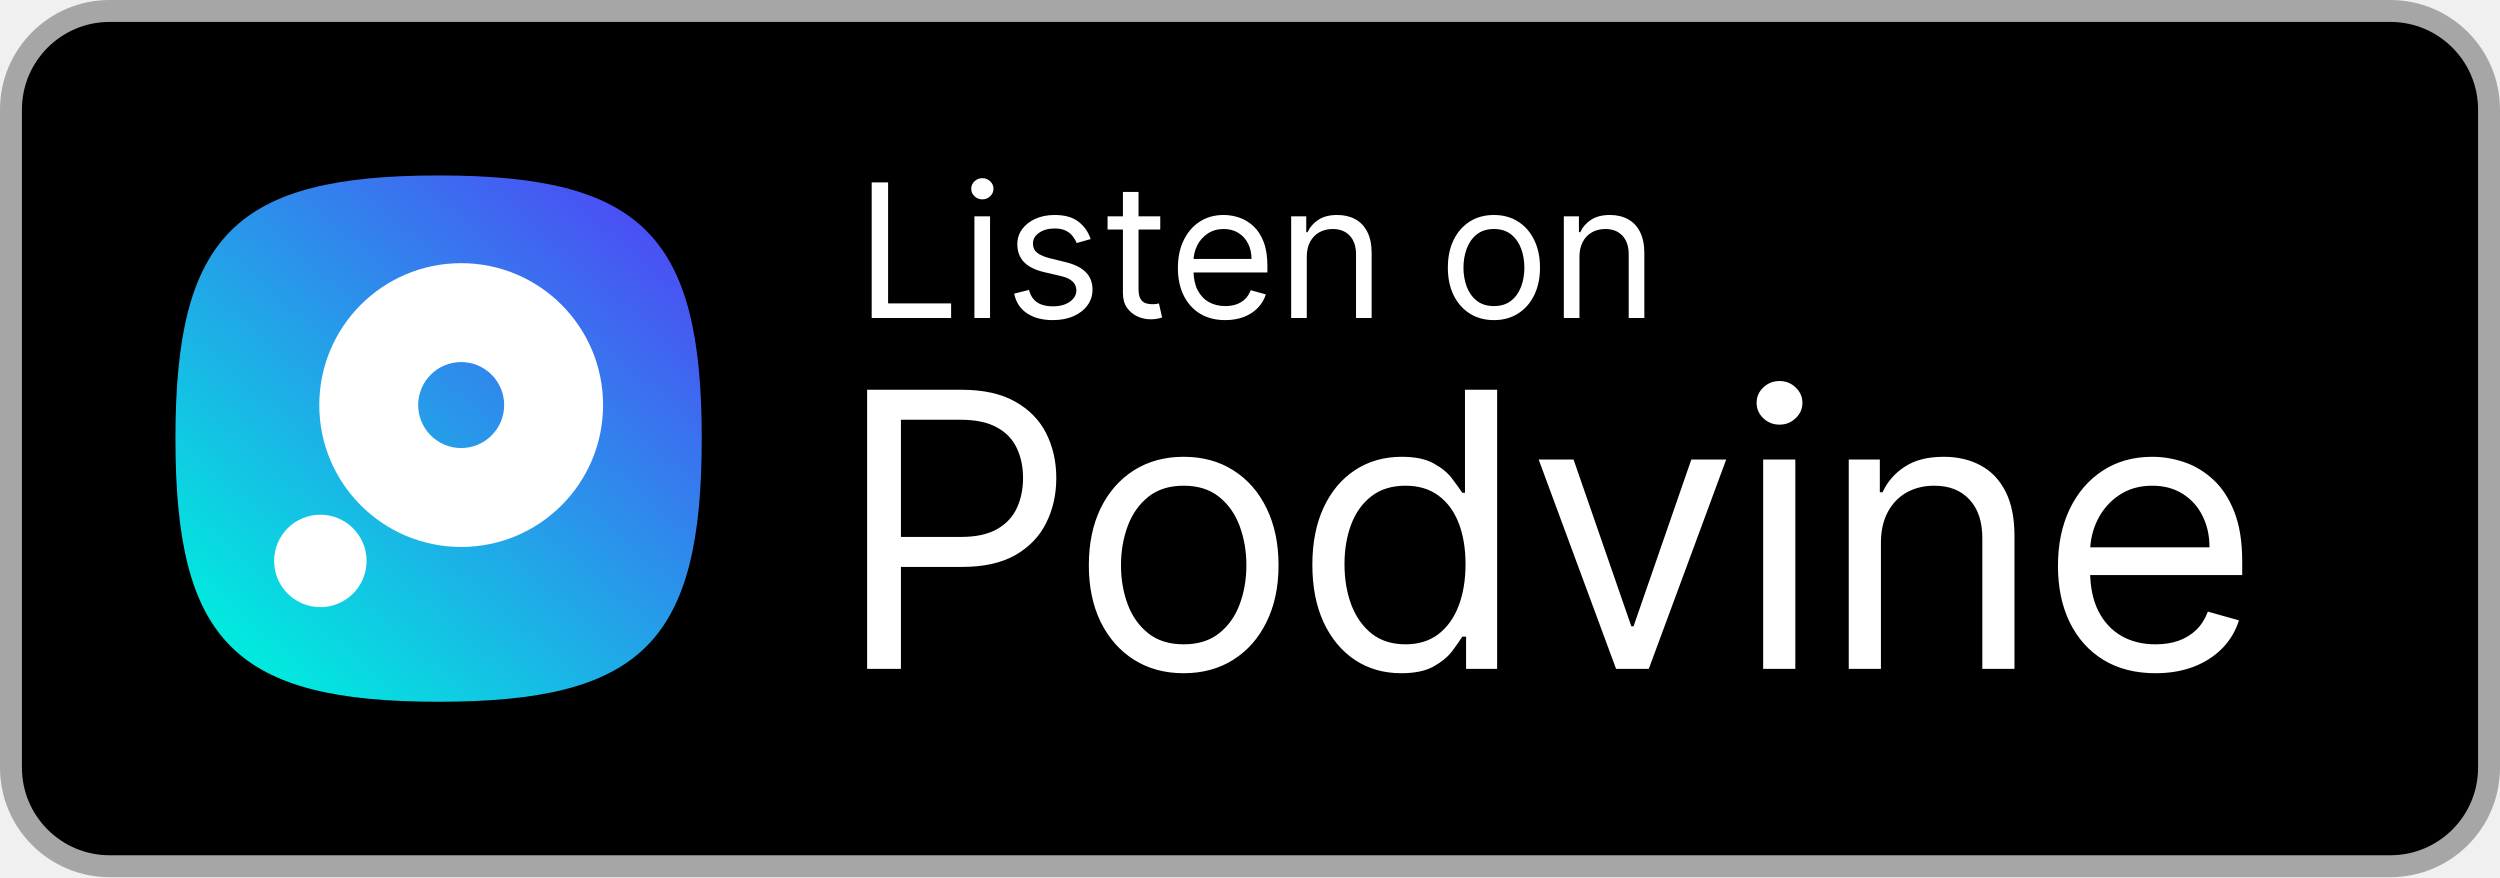
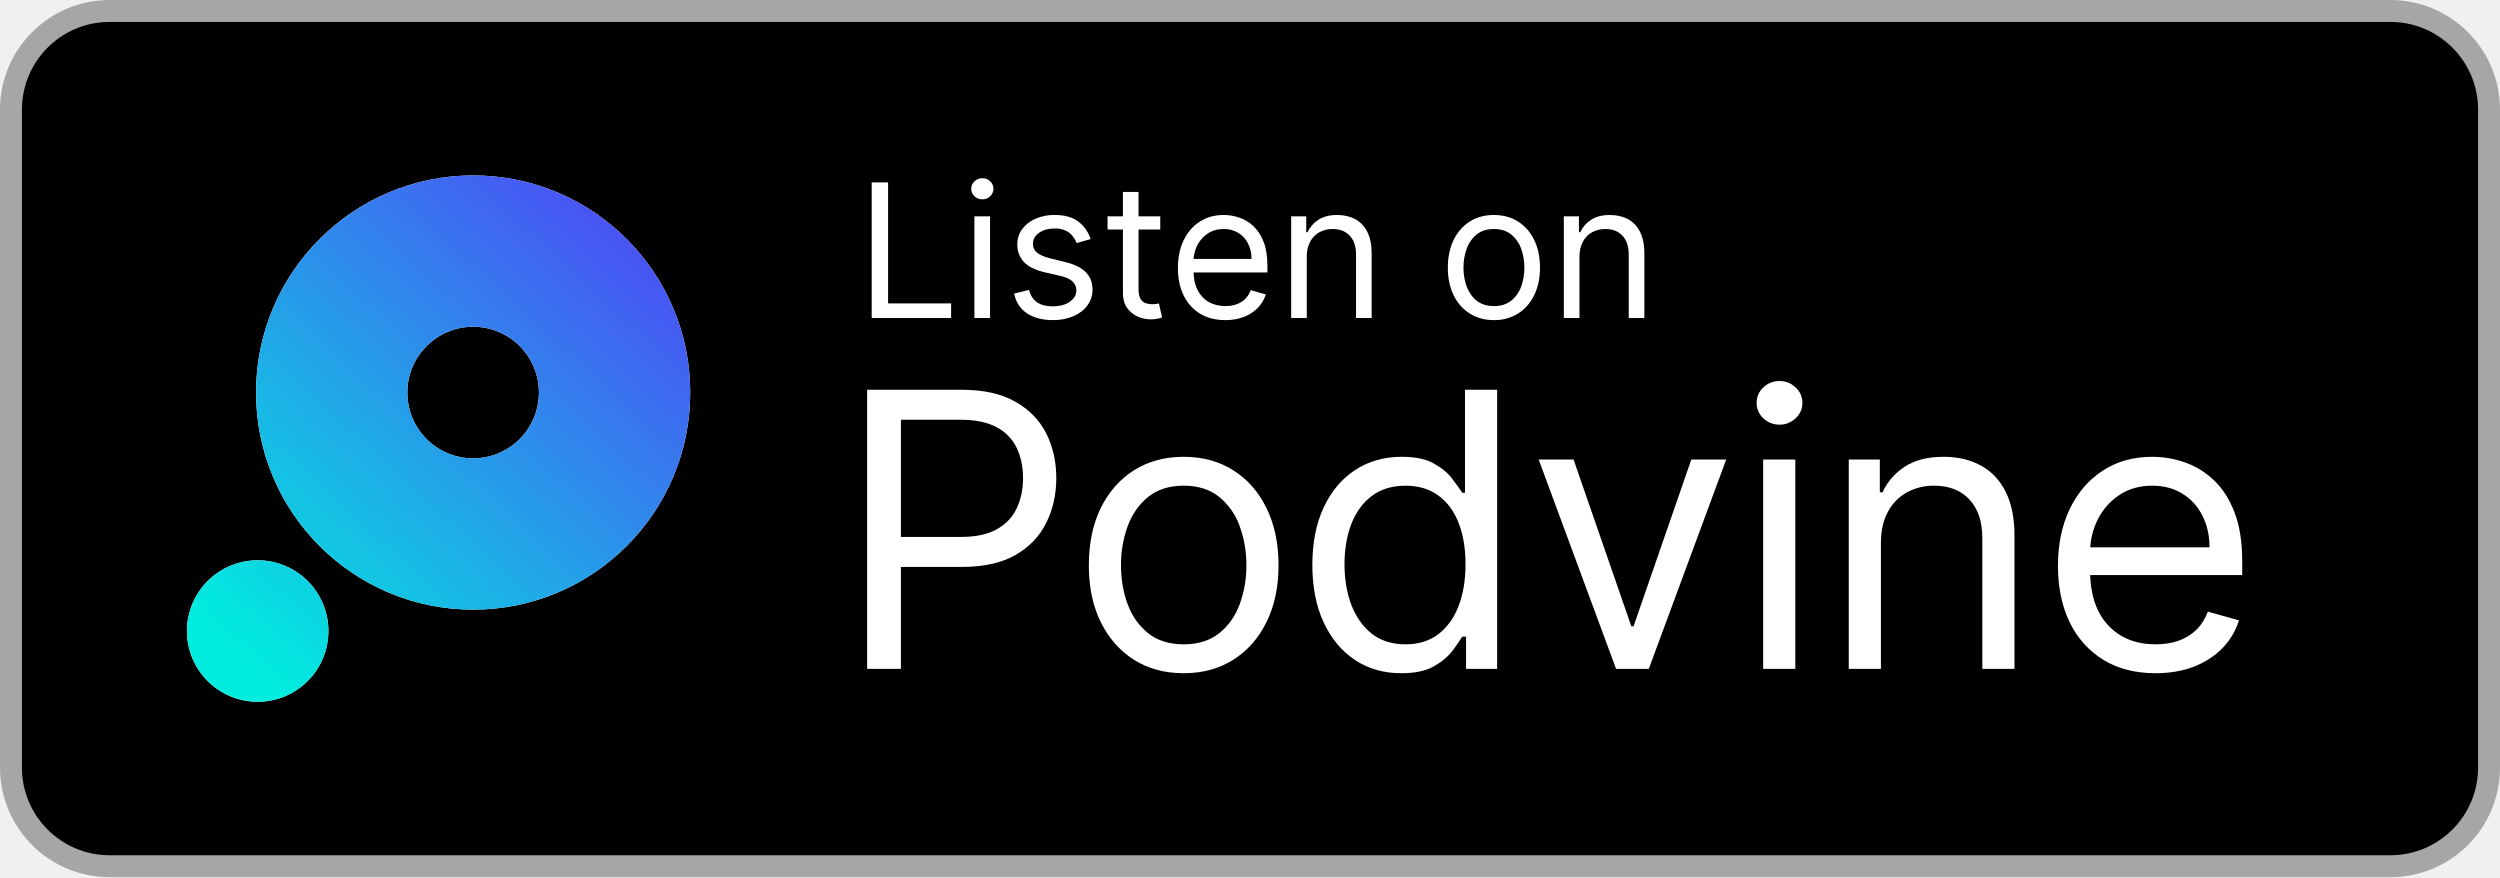
- <svg xmlns="http://www.w3.org/2000/svg" width="114" height="40" viewBox="0 0 114 40" fill="none">
-   <rect x="0.5" y="0.5" width="113" height="39" rx="4.5" fill="black" />
-   <g clip-path="url(#clip0_101_8004)">
-     <path d="M10.525 29.475C8.682 27.634 8 24.634 8 20C8 15.366 8.683 12.366 10.525 10.525C12.367 8.684 15.366 8 20 8C24.634 8 27.634 8.683 29.475 10.525C31.317 12.367 32 15.366 32 20C32 24.634 31.317 27.634 29.475 29.475C27.633 31.316 24.634 32 20 32C15.366 32 12.366 31.317 10.525 29.475Z" fill="url(#paint0_linear_101_8004)" />
-     <path d="M14.608 27.686C13.444 27.686 12.5 26.742 12.5 25.578C12.5 24.414 13.444 23.471 14.608 23.471C15.772 23.471 16.716 24.414 16.716 25.578C16.716 26.742 15.772 27.686 14.608 27.686Z" fill="white" />
-     <path fill-rule="evenodd" clip-rule="evenodd" d="M21.029 24.941C17.456 24.941 14.559 22.044 14.559 18.471C14.559 14.897 17.456 12 21.029 12C24.603 12 27.5 14.897 27.5 18.471C27.5 22.044 24.603 24.941 21.029 24.941ZM21.029 20.431C19.947 20.431 19.069 19.553 19.069 18.471C19.069 17.388 19.947 16.51 21.029 16.51C22.112 16.51 22.99 17.388 22.99 18.471C22.99 19.553 22.112 20.431 21.029 20.431Z" fill="white" />
+ <svg xmlns="http://www.w3.org/2000/svg" width="114" height="40" fill="none" viewBox="0 0 114 40">
+   <rect width="113" height="39" x=".5" y=".5" fill="#000" rx="4.5" />
+   <rect width="113" height="39" x=".5" y=".5" stroke="#A6A6A6" rx="4.5" />
+   <g clip-path="url(#a)">
+     <path fill="#fff" fill-rule="evenodd" d="M11.675 17.9c0 5.468 4.433 9.9 9.9 9.9 5.468 0 9.9-4.432 9.9-9.9S27.043 8 21.575 8c-5.467 0-9.9 4.432-9.9 9.9Zm6.9 0a3 3 0 1 0 6 0 3 3 0 0 0-6 0ZM8.525 28.775a3.225 3.225 0 1 0 6.45 0 3.225 3.225 0 0 0-6.45 0Z" clip-rule="evenodd" />
+     <path fill="url(#b)" fill-rule="evenodd" d="M11.675 17.9c0 5.468 4.433 9.9 9.9 9.9 5.468 0 9.9-4.432 9.9-9.9S27.043 8 21.575 8c-5.467 0-9.9 4.432-9.9 9.9Zm6.9 0a3 3 0 1 0 6 0 3 3 0 0 0-6 0ZM8.525 28.775a3.225 3.225 0 1 0 6.45 0 3.225 3.225 0 0 0-6.45 0Z" clip-rule="evenodd" />
  </g>
-   <path d="M39.749 14.5V8.318H40.497V13.836H43.371V14.5H39.749ZM44.433 14.5V9.864H45.146V14.5H44.433ZM44.795 9.091C44.657 9.091 44.537 9.044 44.436 8.949C44.338 8.854 44.288 8.741 44.288 8.608C44.288 8.475 44.338 8.361 44.436 8.267C44.537 8.172 44.657 8.125 44.795 8.125C44.934 8.125 45.053 8.172 45.152 8.267C45.252 8.361 45.303 8.475 45.303 8.608C45.303 8.741 45.252 8.854 45.152 8.949C45.053 9.044 44.934 9.091 44.795 9.091ZM49.734 10.902L49.094 11.083C49.054 10.976 48.995 10.873 48.916 10.772C48.84 10.67 48.735 10.585 48.602 10.519C48.47 10.452 48.3 10.419 48.092 10.419C47.809 10.419 47.572 10.484 47.383 10.615C47.196 10.744 47.102 10.908 47.102 11.107C47.102 11.284 47.167 11.424 47.295 11.527C47.424 11.629 47.626 11.715 47.899 11.783L48.587 11.952C49.002 12.053 49.311 12.207 49.514 12.414C49.717 12.62 49.819 12.884 49.819 13.208C49.819 13.474 49.742 13.711 49.59 13.921C49.439 14.13 49.227 14.295 48.956 14.415C48.684 14.536 48.368 14.597 48.008 14.597C47.535 14.597 47.144 14.494 46.834 14.289C46.524 14.084 46.328 13.784 46.245 13.389L46.921 13.22C46.986 13.47 47.107 13.657 47.286 13.782C47.468 13.906 47.704 13.969 47.996 13.969C48.328 13.969 48.591 13.898 48.787 13.758C48.984 13.615 49.082 13.444 49.082 13.244C49.082 13.083 49.026 12.948 48.913 12.84C48.801 12.729 48.628 12.647 48.394 12.592L47.621 12.411C47.197 12.311 46.885 12.155 46.686 11.943C46.489 11.73 46.39 11.463 46.39 11.143C46.39 10.882 46.463 10.65 46.61 10.449C46.759 10.248 46.962 10.09 47.217 9.975C47.475 9.861 47.766 9.803 48.092 9.803C48.551 9.803 48.911 9.904 49.173 10.105C49.437 10.306 49.624 10.572 49.734 10.902ZM52.908 9.864V10.467H50.505V9.864H52.908ZM51.205 8.753H51.917V13.172C51.917 13.373 51.947 13.524 52.005 13.625C52.065 13.723 52.142 13.79 52.234 13.824C52.329 13.856 52.429 13.872 52.533 13.872C52.612 13.872 52.676 13.868 52.727 13.86C52.777 13.85 52.817 13.842 52.847 13.836L52.992 14.476C52.944 14.494 52.876 14.512 52.79 14.53C52.703 14.55 52.594 14.56 52.461 14.56C52.26 14.56 52.062 14.517 51.869 14.431C51.678 14.344 51.519 14.212 51.392 14.035C51.267 13.858 51.205 13.635 51.205 13.365V8.753ZM55.873 14.597C55.426 14.597 55.041 14.498 54.717 14.301C54.395 14.102 54.147 13.824 53.972 13.468C53.798 13.11 53.712 12.693 53.712 12.218C53.712 11.743 53.798 11.325 53.972 10.962C54.147 10.598 54.39 10.314 54.702 10.111C55.016 9.906 55.382 9.803 55.801 9.803C56.042 9.803 56.281 9.844 56.516 9.924C56.752 10.005 56.966 10.135 57.159 10.316C57.352 10.495 57.506 10.733 57.621 11.029C57.736 11.325 57.793 11.689 57.793 12.121V12.423H54.219V11.807H57.069C57.069 11.546 57.016 11.312 56.912 11.107C56.809 10.902 56.662 10.74 56.471 10.621C56.282 10.502 56.058 10.443 55.801 10.443C55.517 10.443 55.272 10.514 55.064 10.655C54.859 10.793 54.701 10.974 54.59 11.198C54.48 11.421 54.424 11.661 54.424 11.916V12.327C54.424 12.677 54.485 12.974 54.605 13.217C54.728 13.459 54.898 13.643 55.116 13.77C55.333 13.894 55.586 13.957 55.873 13.957C56.06 13.957 56.229 13.931 56.38 13.878C56.533 13.824 56.665 13.743 56.776 13.637C56.886 13.528 56.972 13.393 57.032 13.232L57.721 13.425C57.648 13.659 57.526 13.864 57.355 14.041C57.184 14.216 56.973 14.353 56.721 14.452C56.47 14.548 56.187 14.597 55.873 14.597ZM59.589 11.711V14.5H58.877V9.864H59.565V10.588H59.625C59.734 10.353 59.899 10.164 60.12 10.021C60.342 9.876 60.627 9.803 60.977 9.803C61.291 9.803 61.566 9.868 61.801 9.996C62.037 10.123 62.22 10.316 62.351 10.576C62.482 10.834 62.547 11.16 62.547 11.554V14.5H61.835V11.602C61.835 11.238 61.74 10.954 61.551 10.751C61.362 10.546 61.102 10.443 60.772 10.443C60.545 10.443 60.342 10.492 60.163 10.591C59.985 10.69 59.846 10.834 59.743 11.023C59.64 11.212 59.589 11.441 59.589 11.711ZM68.123 14.597C67.704 14.597 67.337 14.497 67.021 14.298C66.707 14.098 66.462 13.82 66.285 13.462C66.11 13.104 66.022 12.685 66.022 12.206C66.022 11.723 66.11 11.301 66.285 10.941C66.462 10.581 66.707 10.301 67.021 10.102C67.337 9.903 67.704 9.803 68.123 9.803C68.541 9.803 68.908 9.903 69.222 10.102C69.538 10.301 69.783 10.581 69.958 10.941C70.135 11.301 70.224 11.723 70.224 12.206C70.224 12.685 70.135 13.104 69.958 13.462C69.783 13.82 69.538 14.098 69.222 14.298C68.908 14.497 68.541 14.597 68.123 14.597ZM68.123 13.957C68.441 13.957 68.703 13.875 68.908 13.712C69.113 13.549 69.265 13.335 69.364 13.069C69.462 12.804 69.511 12.516 69.511 12.206C69.511 11.896 69.462 11.607 69.364 11.34C69.265 11.072 69.113 10.856 68.908 10.691C68.703 10.526 68.441 10.443 68.123 10.443C67.805 10.443 67.543 10.526 67.338 10.691C67.133 10.856 66.981 11.072 66.882 11.34C66.784 11.607 66.734 11.896 66.734 12.206C66.734 12.516 66.784 12.804 66.882 13.069C66.981 13.335 67.133 13.549 67.338 13.712C67.543 13.875 67.805 13.957 68.123 13.957ZM72.023 11.711V14.5H71.311V9.864H71.999V10.588H72.06C72.168 10.353 72.333 10.164 72.555 10.021C72.776 9.876 73.062 9.803 73.412 9.803C73.726 9.803 74.001 9.868 74.236 9.996C74.472 10.123 74.655 10.316 74.785 10.576C74.916 10.834 74.982 11.16 74.982 11.554V14.5H74.269V11.602C74.269 11.238 74.175 10.954 73.986 10.751C73.796 10.546 73.537 10.443 73.207 10.443C72.979 10.443 72.776 10.492 72.597 10.591C72.42 10.69 72.28 10.834 72.177 11.023C72.075 11.212 72.023 11.441 72.023 11.711Z" fill="white" />
-   <path d="M39.541 30.5V17.773H43.842C44.84 17.773 45.656 17.953 46.29 18.313C46.928 18.67 47.401 19.152 47.707 19.761C48.014 20.37 48.167 21.05 48.167 21.8C48.167 22.55 48.014 23.231 47.707 23.844C47.405 24.457 46.936 24.946 46.303 25.311C45.669 25.671 44.857 25.852 43.867 25.852H40.784V24.484H43.817C44.5 24.484 45.049 24.366 45.464 24.13C45.878 23.894 46.178 23.575 46.365 23.173C46.555 22.767 46.651 22.309 46.651 21.8C46.651 21.29 46.555 20.834 46.365 20.433C46.178 20.031 45.876 19.716 45.457 19.488C45.039 19.256 44.484 19.14 43.792 19.14H41.082V30.5H39.541ZM53.976 30.699C53.114 30.699 52.358 30.494 51.708 30.084C51.061 29.674 50.556 29.1 50.191 28.362C49.831 27.625 49.651 26.763 49.651 25.777C49.651 24.783 49.831 23.915 50.191 23.173C50.556 22.431 51.061 21.856 51.708 21.445C52.358 21.035 53.114 20.83 53.976 20.83C54.838 20.83 55.592 21.035 56.238 21.445C56.889 21.856 57.394 22.431 57.754 23.173C58.119 23.915 58.301 24.783 58.301 25.777C58.301 26.763 58.119 27.625 57.754 28.362C57.394 29.1 56.889 29.674 56.238 30.084C55.592 30.494 54.838 30.699 53.976 30.699ZM53.976 29.381C54.631 29.381 55.169 29.214 55.592 28.878C56.014 28.542 56.327 28.101 56.53 27.554C56.733 27.008 56.835 26.415 56.835 25.777C56.835 25.139 56.733 24.544 56.53 23.993C56.327 23.442 56.014 22.997 55.592 22.657C55.169 22.318 54.631 22.148 53.976 22.148C53.321 22.148 52.783 22.318 52.36 22.657C51.938 22.997 51.625 23.442 51.422 23.993C51.219 24.544 51.117 25.139 51.117 25.777C51.117 26.415 51.219 27.008 51.422 27.554C51.625 28.101 51.938 28.542 52.36 28.878C52.783 29.214 53.321 29.381 53.976 29.381ZM63.895 30.699C63.099 30.699 62.397 30.498 61.788 30.096C61.179 29.69 60.702 29.118 60.358 28.381C60.015 27.639 59.843 26.763 59.843 25.752C59.843 24.75 60.015 23.88 60.358 23.142C60.702 22.405 61.181 21.835 61.794 21.433C62.407 21.031 63.116 20.83 63.919 20.83C64.541 20.83 65.032 20.934 65.392 21.141C65.757 21.344 66.034 21.576 66.225 21.837C66.42 22.094 66.571 22.305 66.679 22.471H66.803V17.773H68.269V30.5H66.853V29.033H66.679C66.571 29.207 66.418 29.427 66.219 29.692C66.02 29.953 65.736 30.187 65.367 30.394C64.999 30.597 64.508 30.699 63.895 30.699ZM64.093 29.381C64.682 29.381 65.179 29.228 65.585 28.922C65.991 28.611 66.299 28.182 66.511 27.635C66.722 27.084 66.828 26.448 66.828 25.727C66.828 25.015 66.724 24.391 66.517 23.857C66.31 23.318 66.003 22.9 65.597 22.601C65.191 22.299 64.69 22.148 64.093 22.148C63.472 22.148 62.954 22.307 62.54 22.626C62.13 22.941 61.821 23.37 61.614 23.913C61.411 24.451 61.309 25.056 61.309 25.727C61.309 26.407 61.413 27.024 61.62 27.579C61.831 28.13 62.142 28.569 62.552 28.897C62.967 29.22 63.48 29.381 64.093 29.381ZM78.715 20.954L75.185 30.5H73.693L70.163 20.954H71.754L74.389 28.561H74.489L77.124 20.954H78.715ZM80.4 30.5V20.954H81.867V30.5H80.4ZM81.146 19.364C80.86 19.364 80.614 19.266 80.407 19.072C80.204 18.877 80.102 18.643 80.102 18.369C80.102 18.096 80.204 17.862 80.407 17.667C80.614 17.472 80.86 17.375 81.146 17.375C81.432 17.375 81.677 17.472 81.879 17.667C82.087 17.862 82.19 18.096 82.19 18.369C82.19 18.643 82.087 18.877 81.879 19.072C81.677 19.266 81.432 19.364 81.146 19.364ZM85.77 24.758V30.5H84.303V20.954H85.72V22.446H85.844C86.068 21.961 86.408 21.572 86.864 21.278C87.319 20.979 87.908 20.83 88.629 20.83C89.275 20.83 89.84 20.963 90.325 21.228C90.81 21.489 91.187 21.887 91.456 22.421C91.725 22.951 91.86 23.623 91.86 24.435V30.5H90.394V24.534C90.394 23.784 90.199 23.2 89.809 22.782C89.42 22.359 88.885 22.148 88.206 22.148C87.738 22.148 87.319 22.249 86.951 22.452C86.586 22.655 86.298 22.951 86.087 23.341C85.876 23.73 85.77 24.203 85.77 24.758ZM98.292 30.699C97.373 30.699 96.579 30.496 95.912 30.09C95.249 29.68 94.737 29.108 94.377 28.375C94.021 27.637 93.843 26.78 93.843 25.802C93.843 24.824 94.021 23.962 94.377 23.217C94.737 22.467 95.239 21.883 95.881 21.464C96.527 21.041 97.281 20.83 98.143 20.83C98.64 20.83 99.131 20.913 99.616 21.079C100.101 21.245 100.542 21.514 100.94 21.887C101.337 22.255 101.654 22.744 101.89 23.353C102.127 23.962 102.245 24.712 102.245 25.603V26.224H94.887V24.957H100.753C100.753 24.418 100.645 23.938 100.43 23.515C100.219 23.092 99.916 22.759 99.523 22.514C99.133 22.27 98.673 22.148 98.143 22.148C97.559 22.148 97.053 22.293 96.627 22.583C96.204 22.869 95.879 23.241 95.651 23.701C95.423 24.161 95.309 24.654 95.309 25.18V26.026C95.309 26.746 95.433 27.358 95.682 27.859C95.935 28.356 96.285 28.735 96.732 28.996C97.18 29.253 97.7 29.381 98.292 29.381C98.677 29.381 99.025 29.328 99.336 29.22C99.651 29.108 99.922 28.942 100.15 28.723C100.378 28.499 100.554 28.221 100.679 27.89L102.095 28.288C101.946 28.768 101.696 29.191 101.344 29.555C100.991 29.916 100.556 30.198 100.038 30.401C99.521 30.599 98.939 30.699 98.292 30.699Z" fill="white" />
-   <rect x="0.5" y="0.5" width="113" height="39" rx="4.5" stroke="#A6A6A6" />
+   <path fill="#fff" d="M39.749 14.5V8.318h.748v5.518h2.874v.664h-3.622Zm4.684 0V9.864h.713V14.5h-.713Zm.362-5.41a.506.506 0 0 1-.359-.141.456.456 0 0 1-.148-.341c0-.133.05-.247.148-.341.1-.095.22-.142.36-.142.138 0 .257.047.356.142.1.094.15.208.15.341 0 .133-.05.246-.15.341a.496.496 0 0 1-.357.142Zm4.94 1.812-.64.181c-.04-.107-.1-.21-.179-.31a.865.865 0 0 0-.313-.254 1.14 1.14 0 0 0-.51-.1c-.284 0-.52.065-.71.196-.187.129-.28.293-.28.492a.51.51 0 0 0 .192.42c.13.102.33.188.604.256l.688.17c.415.1.724.254.927.461.203.206.305.47.305.794 0 .266-.077.503-.23.713-.15.209-.362.374-.633.495a2.33 2.33 0 0 1-.948.18c-.473 0-.864-.102-1.174-.307-.31-.205-.506-.505-.589-.9l.676-.169c.065.25.186.437.365.562.182.124.418.187.71.187.332 0 .595-.07.79-.211.198-.143.296-.314.296-.514a.54.54 0 0 0-.169-.404c-.112-.11-.285-.193-.519-.248l-.773-.18c-.424-.101-.736-.257-.935-.469a1.133 1.133 0 0 1-.296-.8c0-.261.073-.493.22-.694a1.5 1.5 0 0 1 .607-.474 2.13 2.13 0 0 1 .875-.172c.46 0 .82.1 1.081.302.264.201.45.467.561.797Zm3.173-1.038v.603h-2.403v-.603h2.403Zm-1.703-1.111h.712v4.419c0 .201.03.352.088.453.06.098.137.165.23.199a.92.92 0 0 0 .298.048c.079 0 .143-.004.194-.012l.12-.024.145.64a1.491 1.491 0 0 1-.531.085c-.201 0-.399-.044-.592-.13a1.177 1.177 0 0 1-.477-.396c-.125-.177-.187-.4-.187-.67V8.753Zm4.668 5.844c-.447 0-.832-.099-1.156-.296a1.99 1.99 0 0 1-.745-.833c-.174-.358-.26-.775-.26-1.25s.086-.893.26-1.256c.175-.364.418-.648.73-.85.314-.206.68-.309 1.099-.309.241 0 .48.04.715.121.236.08.45.211.643.392.193.18.347.417.462.713.115.296.172.66.172 1.092v.302h-3.574v-.616h2.85a1.52 1.52 0 0 0-.157-.7 1.183 1.183 0 0 0-.441-.486 1.234 1.234 0 0 0-.67-.178c-.284 0-.53.07-.737.212a1.39 1.39 0 0 0-.474.543c-.11.223-.166.463-.166.718v.41c0 .35.06.648.181.891.123.242.293.426.51.553.218.124.47.187.758.187.187 0 .356-.027.507-.079.153-.054.285-.135.396-.241.11-.109.196-.244.256-.405l.689.193a1.526 1.526 0 0 1-.366.616 1.78 1.78 0 0 1-.634.41 2.35 2.35 0 0 1-.848.146Zm3.716-2.886V14.5h-.712V9.864h.688v.724h.06a1.33 1.33 0 0 1 .495-.567c.222-.145.507-.218.858-.218.313 0 .588.065.823.193.236.127.42.32.55.58.13.258.196.584.196.978V14.5h-.712v-2.898c0-.364-.095-.648-.284-.85-.19-.206-.449-.309-.779-.309-.227 0-.43.05-.61.148a1.058 1.058 0 0 0-.42.432 1.43 1.43 0 0 0-.153.688Zm8.534 2.886c-.419 0-.786-.1-1.102-.3a2.018 2.018 0 0 1-.736-.835c-.175-.358-.263-.777-.263-1.256 0-.483.088-.905.263-1.265.177-.36.422-.64.736-.839.316-.2.683-.299 1.102-.299.418 0 .785.1 1.099.3.316.198.561.478.736.838.177.36.266.782.266 1.265 0 .479-.089.898-.266 1.256-.175.358-.42.636-.736.836a2.01 2.01 0 0 1-1.1.299Zm0-.64c.318 0 .58-.082.785-.245a1.44 1.44 0 0 0 .456-.643 2.47 2.47 0 0 0 .147-.863c0-.31-.049-.599-.147-.866a1.46 1.46 0 0 0-.456-.65c-.206-.164-.467-.247-.785-.247s-.58.083-.785.248a1.46 1.46 0 0 0-.456.649 2.487 2.487 0 0 0-.148.866c0 .31.05.598.148.863.099.266.25.48.456.643.205.163.467.245.785.245Zm3.9-2.246V14.5h-.712V9.864H72v.724h.06c.11-.235.274-.424.496-.567.221-.145.507-.218.857-.218.314 0 .589.065.824.193a1.3 1.3 0 0 1 .55.58c.13.258.196.584.196.978V14.5h-.713v-2.898c0-.364-.094-.648-.284-.85-.189-.206-.448-.309-.778-.309-.228 0-.43.05-.61.148a1.059 1.059 0 0 0-.42.432 1.43 1.43 0 0 0-.154.688ZM39.541 30.5V17.773h4.3c1 0 1.815.18 2.45.54.637.357 1.11.84 1.416 1.448.307.61.46 1.289.46 2.039 0 .75-.153 1.431-.46 2.044-.302.613-.77 1.102-1.404 1.467-.634.36-1.446.54-2.436.54h-3.083v-1.367h3.033c.683 0 1.232-.118 1.647-.354.414-.236.714-.555.9-.957.191-.406.287-.864.287-1.373 0-.51-.096-.966-.286-1.367a2.04 2.04 0 0 0-.908-.945c-.418-.232-.973-.348-1.665-.348h-2.71V30.5h-1.54Zm14.435.199c-.862 0-1.618-.205-2.268-.615-.647-.41-1.152-.984-1.517-1.722-.36-.737-.54-1.599-.54-2.585 0-.994.18-1.862.54-2.604.365-.741.87-1.317 1.517-1.727.65-.41 1.406-.616 2.268-.616.862 0 1.616.205 2.262.616.65.41 1.156.985 1.516 1.727.365.742.547 1.61.547 2.604 0 .986-.182 1.848-.547 2.585-.36.738-.865 1.312-1.516 1.722-.646.41-1.4.615-2.262.615Zm0-1.318c.655 0 1.193-.167 1.616-.503.422-.336.735-.777.938-1.324a5.063 5.063 0 0 0 .305-1.777 5.12 5.12 0 0 0-.305-1.784 3.006 3.006 0 0 0-.938-1.336c-.423-.34-.961-.51-1.616-.51-.655 0-1.193.17-1.616.51-.422.34-.735.785-.938 1.336a5.12 5.12 0 0 0-.305 1.784c0 .638.102 1.23.305 1.777.203.547.516.988.938 1.324.423.336.961.503 1.616.503Zm9.919 1.318c-.796 0-1.498-.201-2.107-.603-.61-.406-1.086-.978-1.43-1.715-.343-.742-.515-1.618-.515-2.629 0-1.002.172-1.872.515-2.61.344-.737.823-1.307 1.436-1.709.613-.402 1.322-.603 2.125-.603.622 0 1.113.104 1.473.311.365.203.642.435.833.696.195.257.346.468.454.634h.124v-4.698h1.466V30.5h-1.416v-1.467h-.174a9.38 9.38 0 0 1-.46.66c-.2.26-.483.494-.852.701-.368.203-.86.305-1.473.305Zm.198-1.318c.589 0 1.086-.153 1.492-.46.406-.31.715-.739.926-1.286.211-.55.317-1.187.317-1.908 0-.712-.104-1.336-.311-1.87-.207-.539-.514-.957-.92-1.256-.406-.302-.907-.453-1.504-.453-.621 0-1.139.16-1.553.478-.41.315-.72.744-.926 1.287-.203.538-.305 1.143-.305 1.814 0 .68.104 1.297.311 1.852.211.551.522.99.932 1.318.415.323.928.484 1.541.484Zm14.622-8.427-3.53 9.546h-1.492l-3.53-9.546h1.591l2.635 7.607h.1l2.635-7.607h1.59ZM80.4 30.5v-9.546h1.467V30.5H80.4Zm.746-11.136c-.286 0-.532-.098-.74-.292a.939.939 0 0 1-.304-.703.94.94 0 0 1 .305-.702 1.04 1.04 0 0 1 .74-.292c.285 0 .53.097.732.292a.93.93 0 0 1 .311.702.93.93 0 0 1-.31.703 1.021 1.021 0 0 1-.734.292Zm4.624 5.394V30.5h-1.467v-9.546h1.417v1.492h.124a2.726 2.726 0 0 1 1.02-1.168c.455-.299 1.044-.448 1.765-.448.646 0 1.211.133 1.696.398.485.261.862.659 1.131 1.193.27.53.404 1.202.404 2.014V30.5h-1.466v-5.966c0-.75-.195-1.334-.585-1.752-.39-.423-.924-.634-1.603-.634a2.56 2.56 0 0 0-1.255.304 2.18 2.18 0 0 0-.864.889c-.212.39-.317.862-.317 1.417Zm12.522 5.94c-.92 0-1.713-.202-2.38-.608a4.087 4.087 0 0 1-1.535-1.715c-.356-.738-.534-1.595-.534-2.573s.178-1.84.534-2.585c.36-.75.862-1.334 1.504-1.753.646-.422 1.4-.634 2.262-.634.497 0 .988.083 1.473.249a3.65 3.65 0 0 1 1.324.808c.397.368.714.857.95 1.466.237.61.355 1.36.355 2.25v.621h-7.358v-1.267h5.866c0-.539-.108-1.02-.323-1.442a2.433 2.433 0 0 0-.907-1c-.39-.245-.85-.367-1.38-.367-.584 0-1.09.145-1.516.435a2.861 2.861 0 0 0-.976 1.118c-.228.46-.342.953-.342 1.48v.845c0 .72.124 1.332.373 1.833a2.69 2.69 0 0 0 1.05 1.137c.448.257.968.385 1.56.385.385 0 .733-.053 1.044-.161a2.23 2.23 0 0 0 .814-.497c.228-.224.404-.502.529-.833l1.416.398a3.14 3.14 0 0 1-.751 1.267c-.353.36-.788.643-1.306.846-.517.198-1.1.298-1.746.298Z" />
  <defs>
-     <linearGradient id="paint0_linear_101_8004" x1="37.75" y1="-0.75" x2="10.75" y2="30" gradientUnits="userSpaceOnUse">
+     <linearGradient id="b" x1="36.974" x2="9.844" y1="-.75" y2="28.796" gradientUnits="userSpaceOnUse">
      <stop stop-color="#7000FF" />
      <stop offset="1" stop-color="#00ECDE" />
    </linearGradient>
-     <clipPath id="clip0_101_8004">
-       <rect width="24" height="24" fill="white" transform="translate(8 8)" />
+     <clipPath id="a">
+       <path fill="#fff" d="M8 8h24v24H8z" />
    </clipPath>
  </defs>
</svg>
